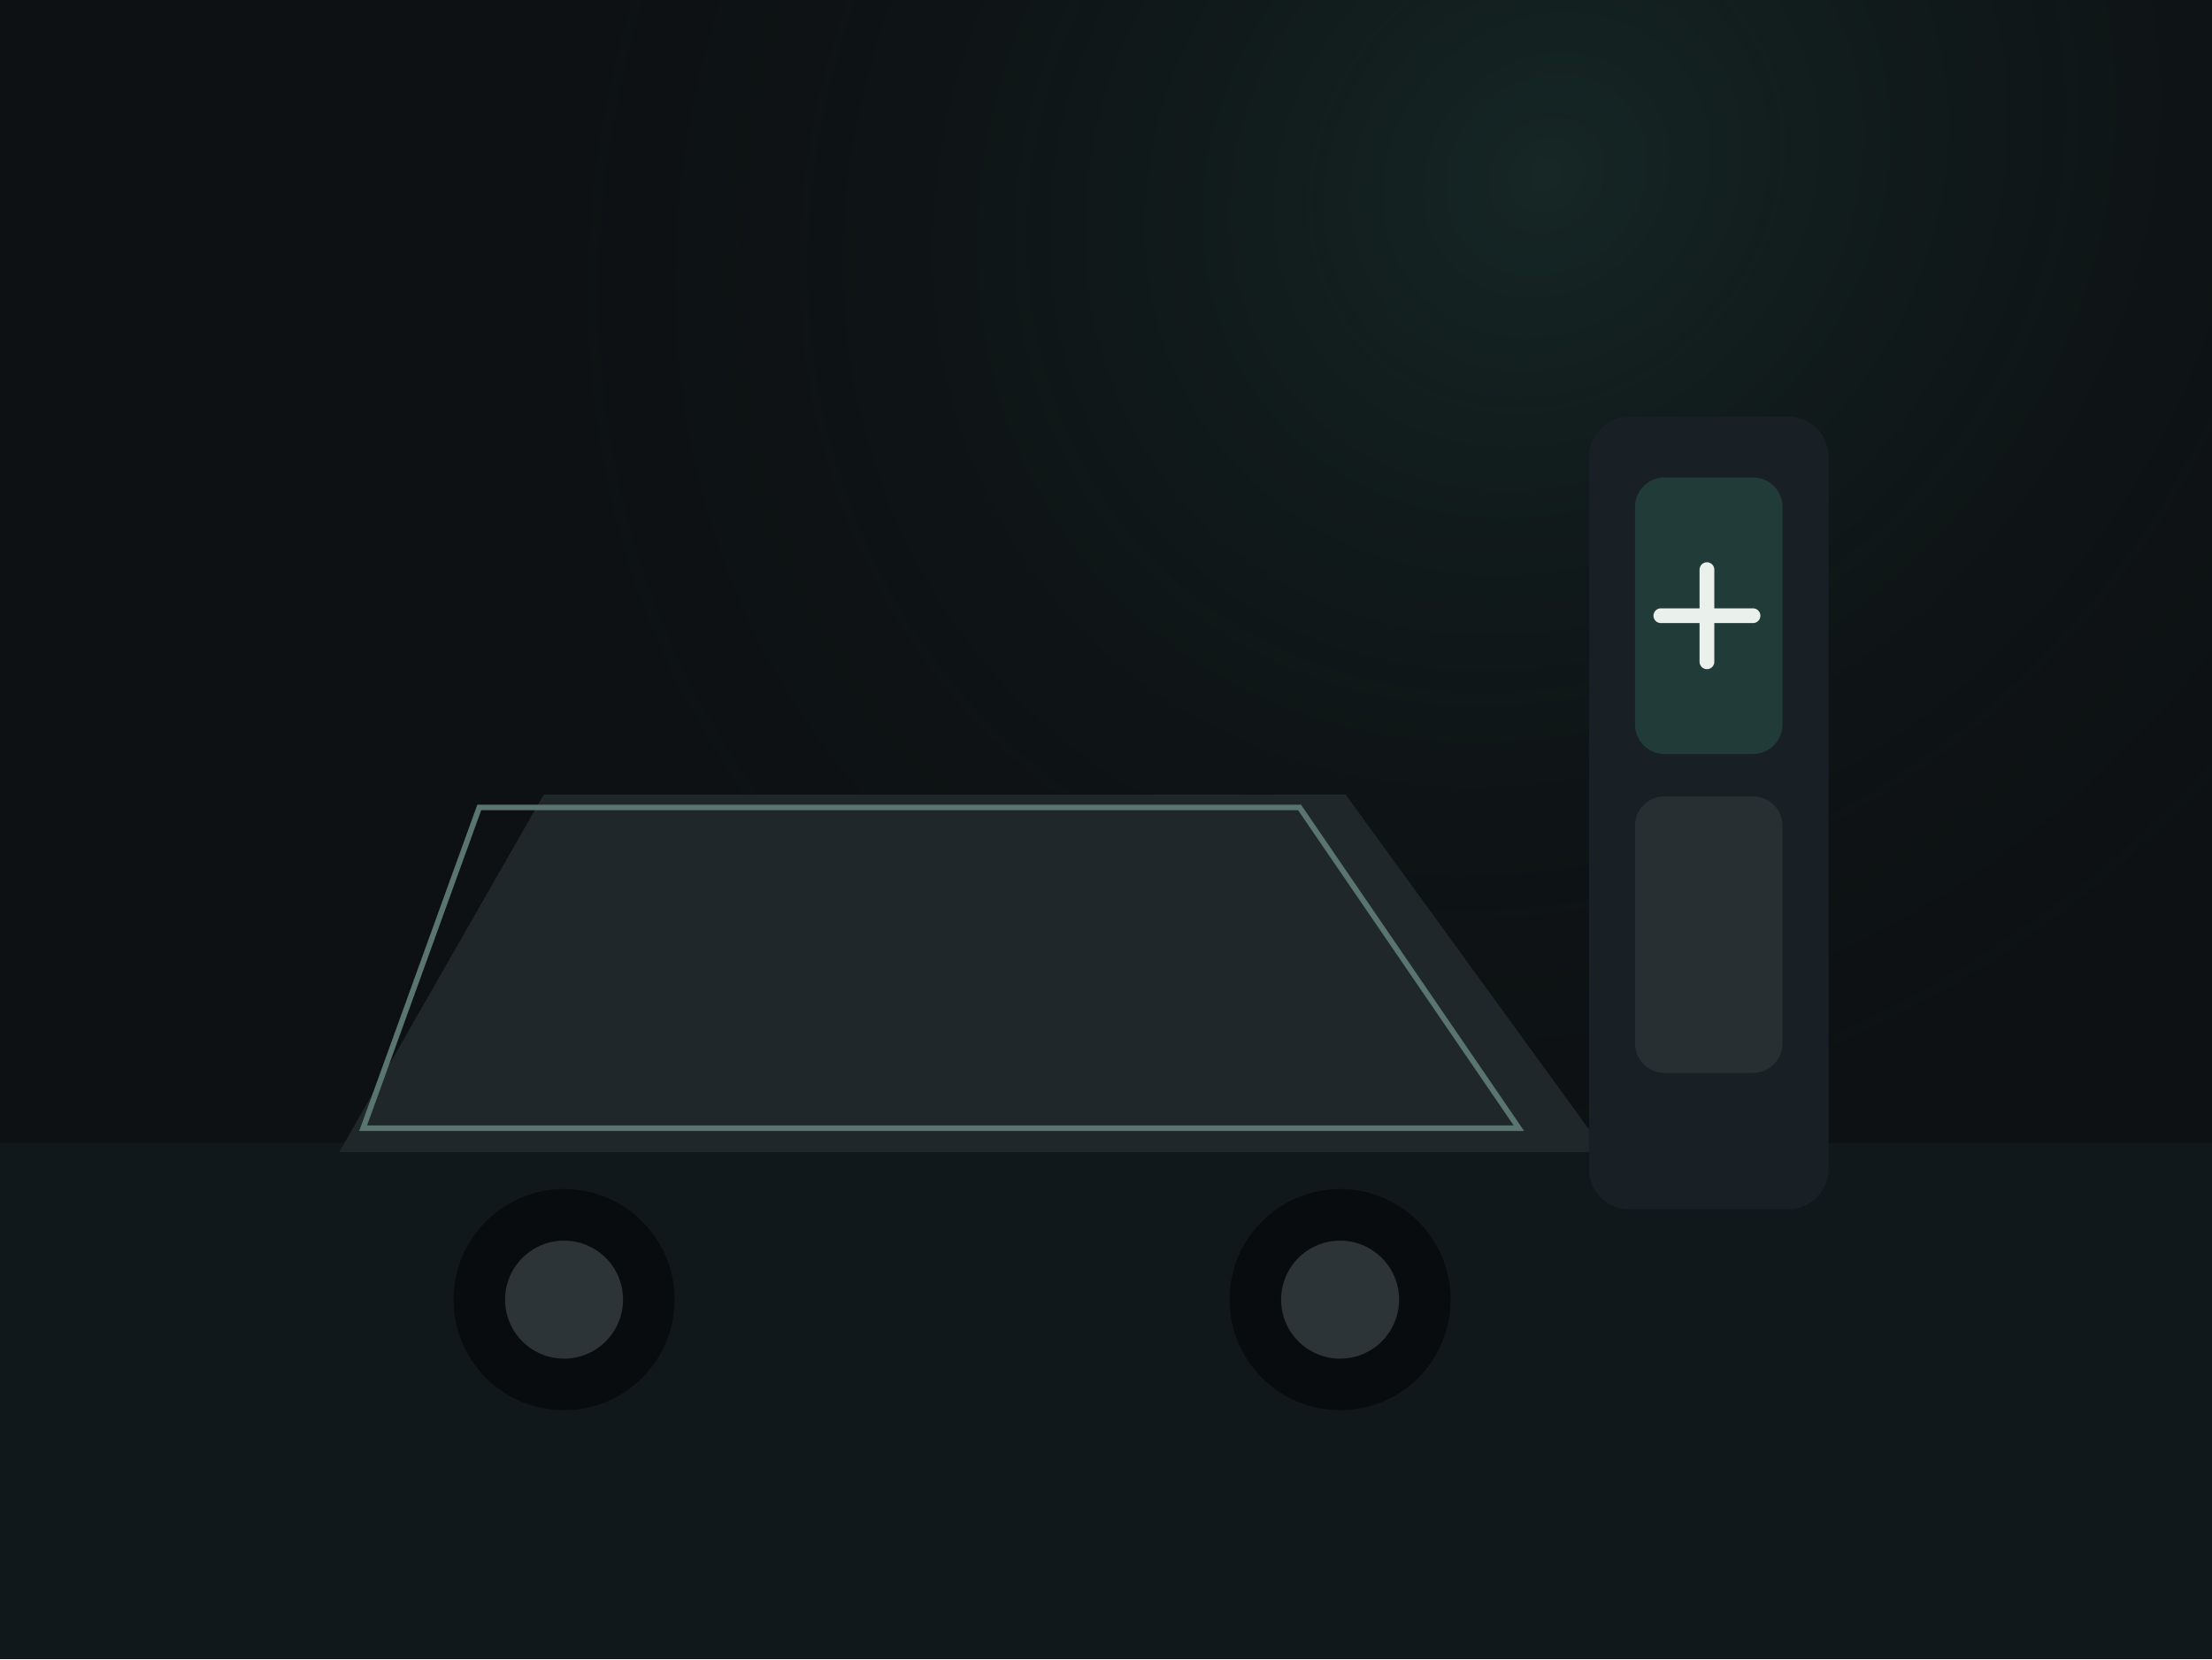
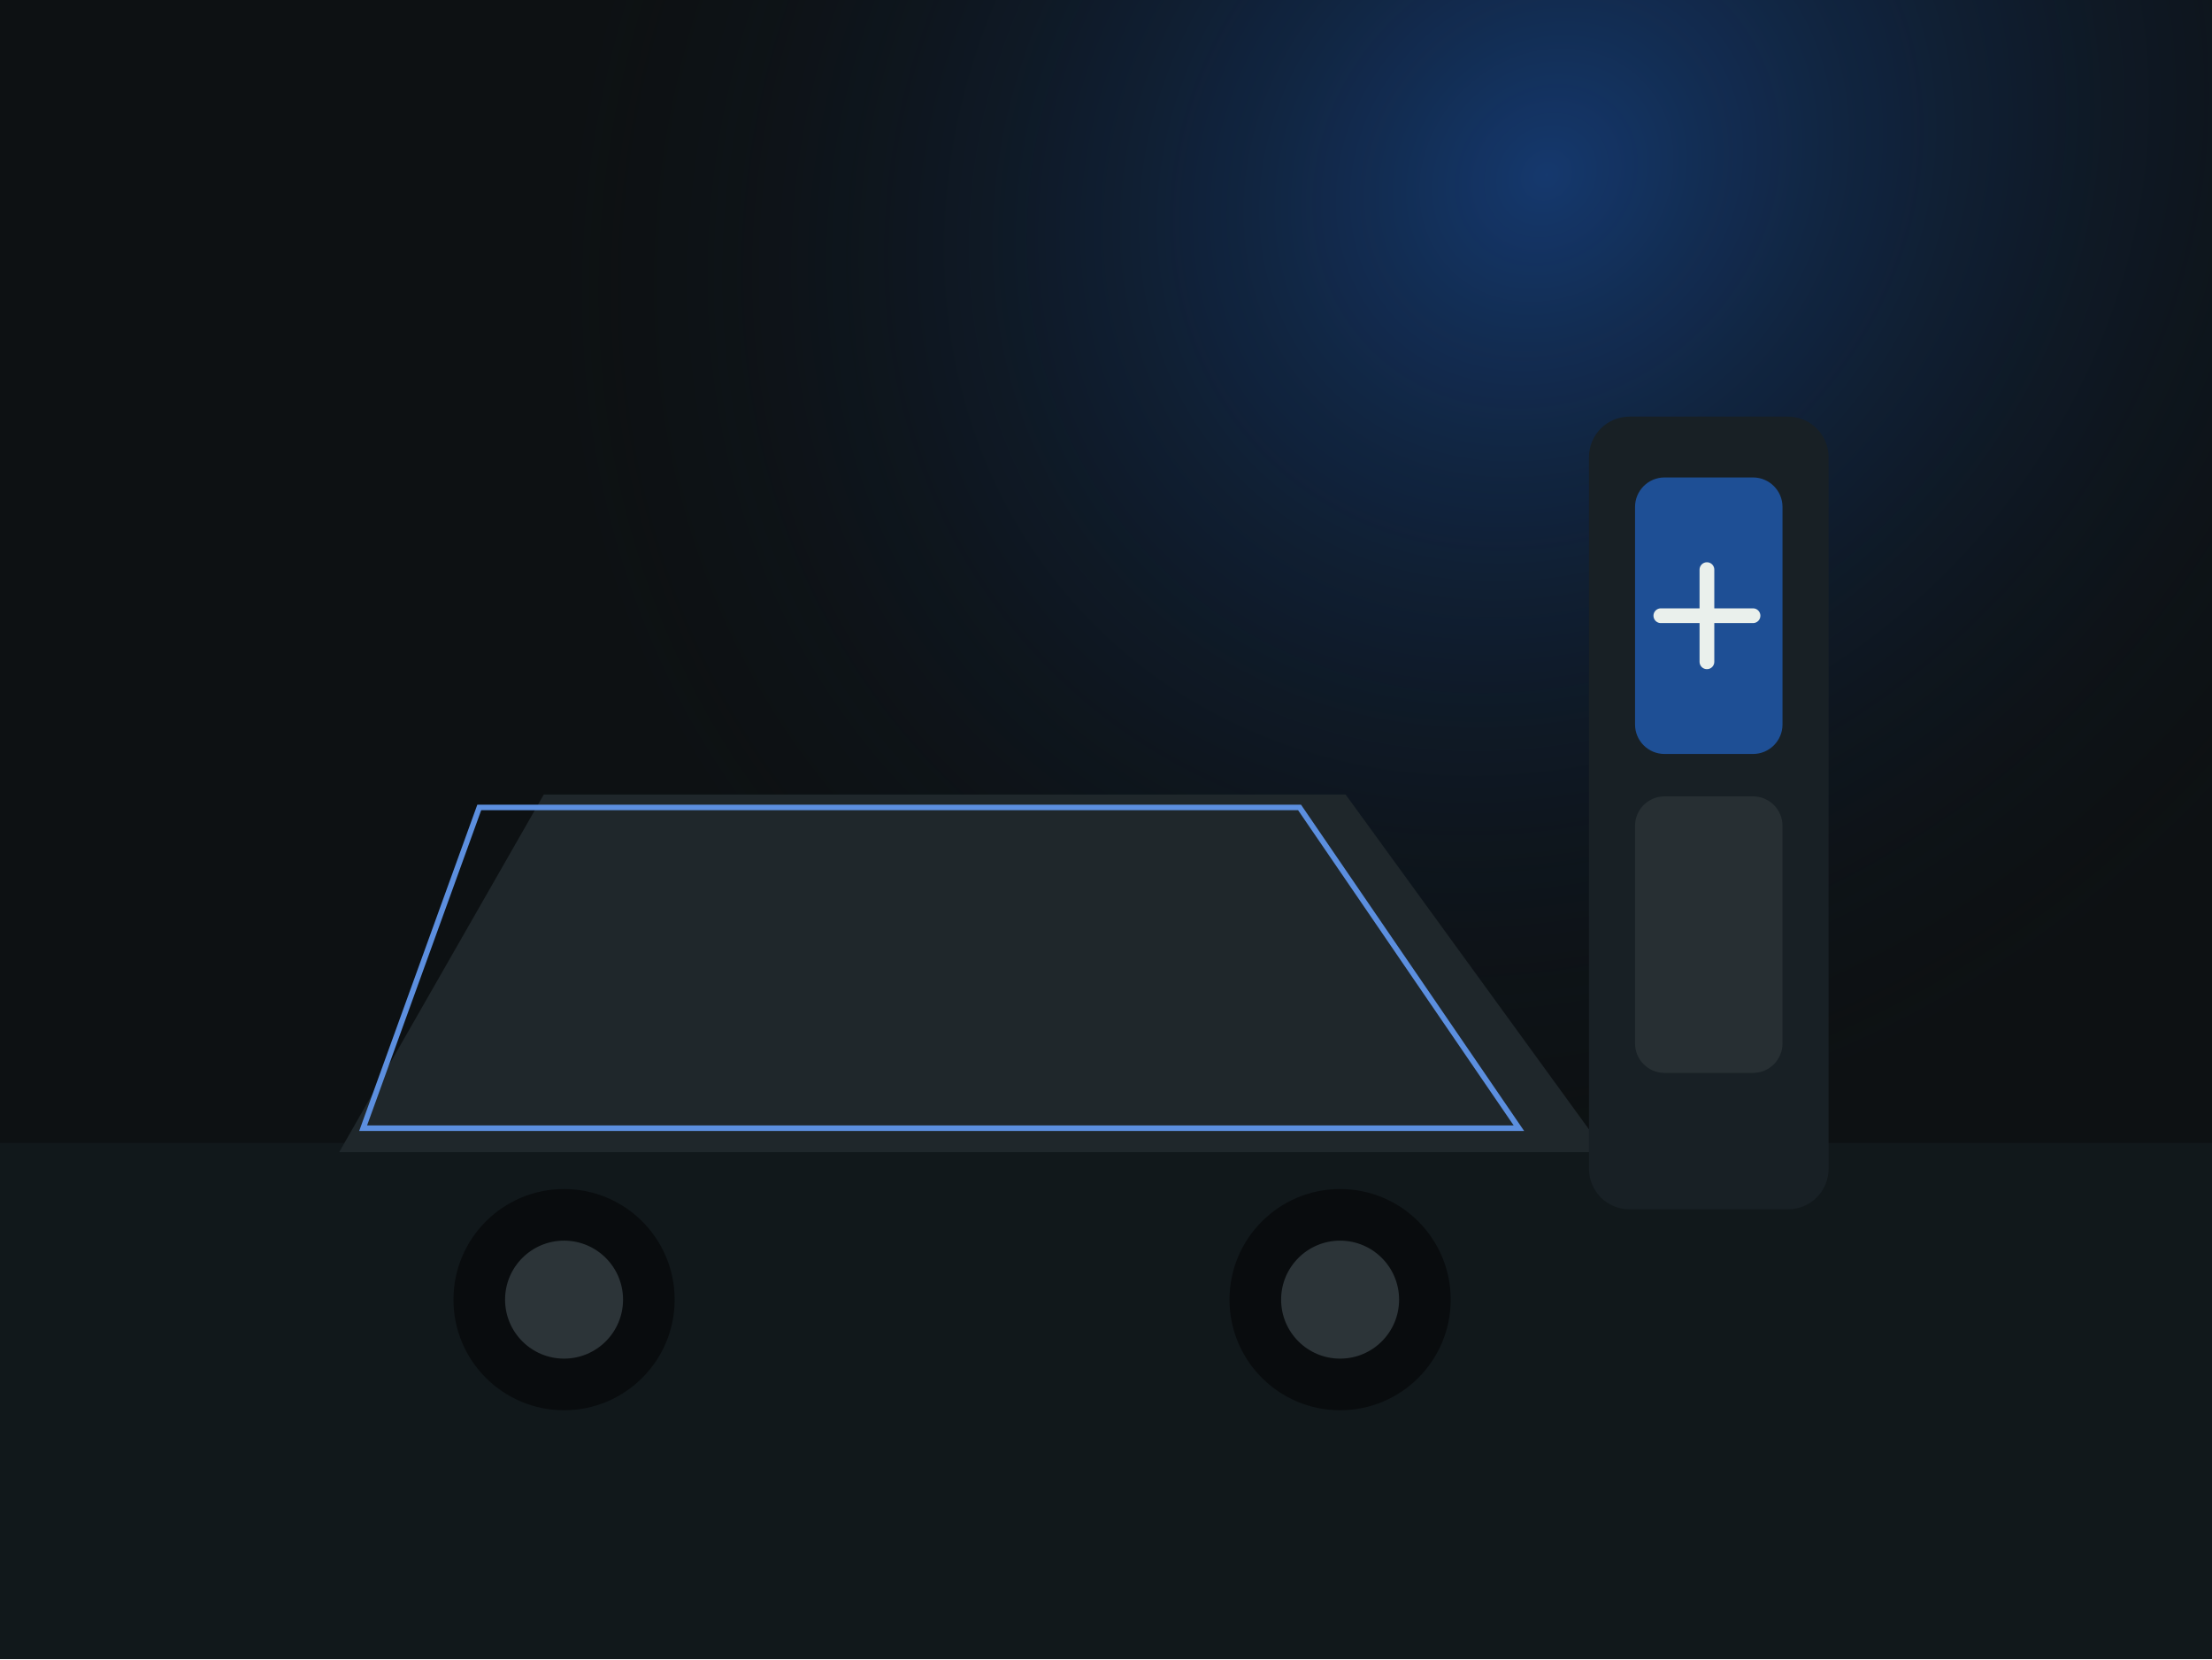
<svg xmlns="http://www.w3.org/2000/svg" width="1200" height="900" viewBox="0 0 1200 900" fill="none">
  <rect width="1200" height="900" fill="#0D1113" />
  <rect width="1200" height="900" fill="url(#paint0_radial)" />
  <rect y="620" width="1200" height="280" fill="#11181B" />
  <path d="M184 625L295 431H730L871 625H184Z" fill="#1F272B" />
-   <path d="M260 438H705L824 612H197L260 438Z" stroke="#5A7570" stroke-width="3" />
+   <path d="M260 438H705L824 612H197L260 438Z" stroke="#5C8FDF" stroke-width="3" />
  <circle cx="306" cy="705" r="60" fill="#090C0E" />
  <circle cx="306" cy="705" r="32" fill="#2C3438" />
  <circle cx="727" cy="705" r="60" fill="#090C0E" />
  <circle cx="727" cy="705" r="32" fill="#2C3438" />
  <rect x="862" y="226" width="130" height="430" rx="22" fill="#182025" />
-   <rect x="887" y="259" width="80" height="150" rx="16" fill="#213C38" />
+   <rect x="887" y="259" width="80" height="150" rx="16" fill="#1E4F95" />
  <rect x="887" y="432" width="80" height="150" rx="16" fill="#DDE4DF" fill-opacity="0.08" />
  <path d="M926 309V359M901 334H951" stroke="#EAF0EC" stroke-width="8" stroke-linecap="round" />
  <defs>
    <radialGradient id="paint0_radial" cx="0" cy="0" r="1" gradientUnits="userSpaceOnUse" gradientTransform="translate(838 98) rotate(136.592) scale(581.085 519.291)">
-       <stop stop-color="#21463F" stop-opacity="0.42" />
+       <stop stop-color="#1F6FEB" stop-opacity="0.42" />
      <stop offset="1" stop-color="#0D1113" stop-opacity="0" />
    </radialGradient>
  </defs>
</svg>
